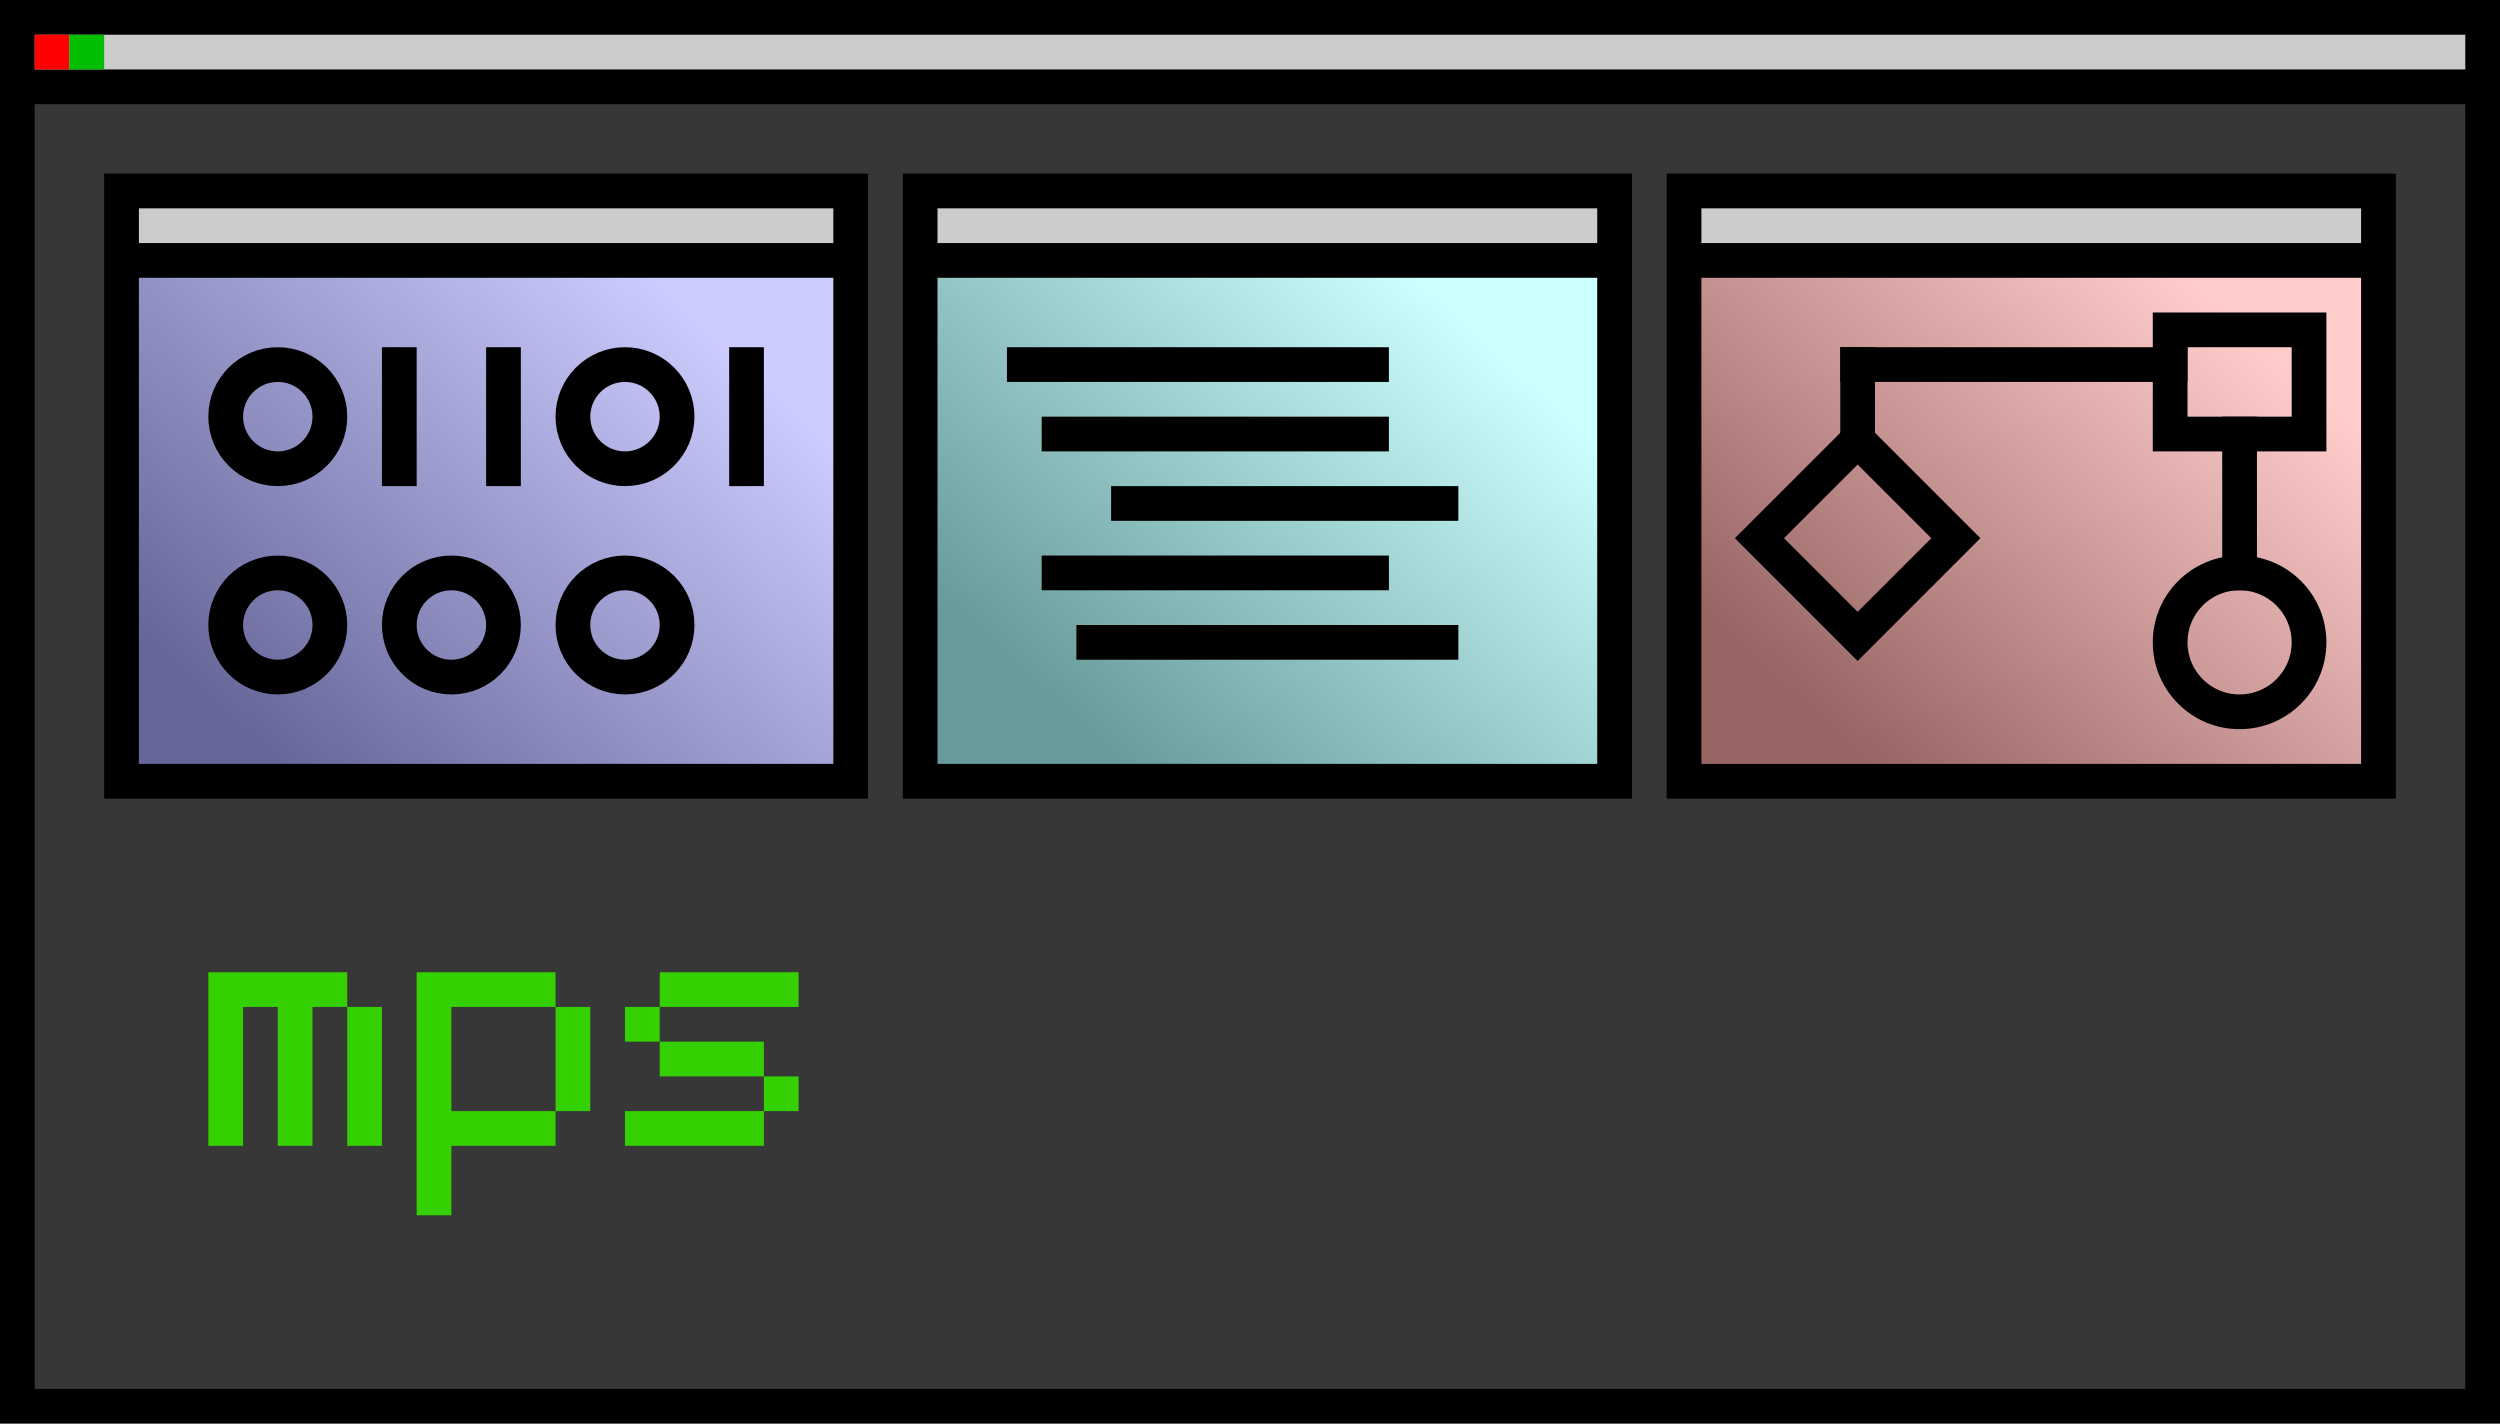
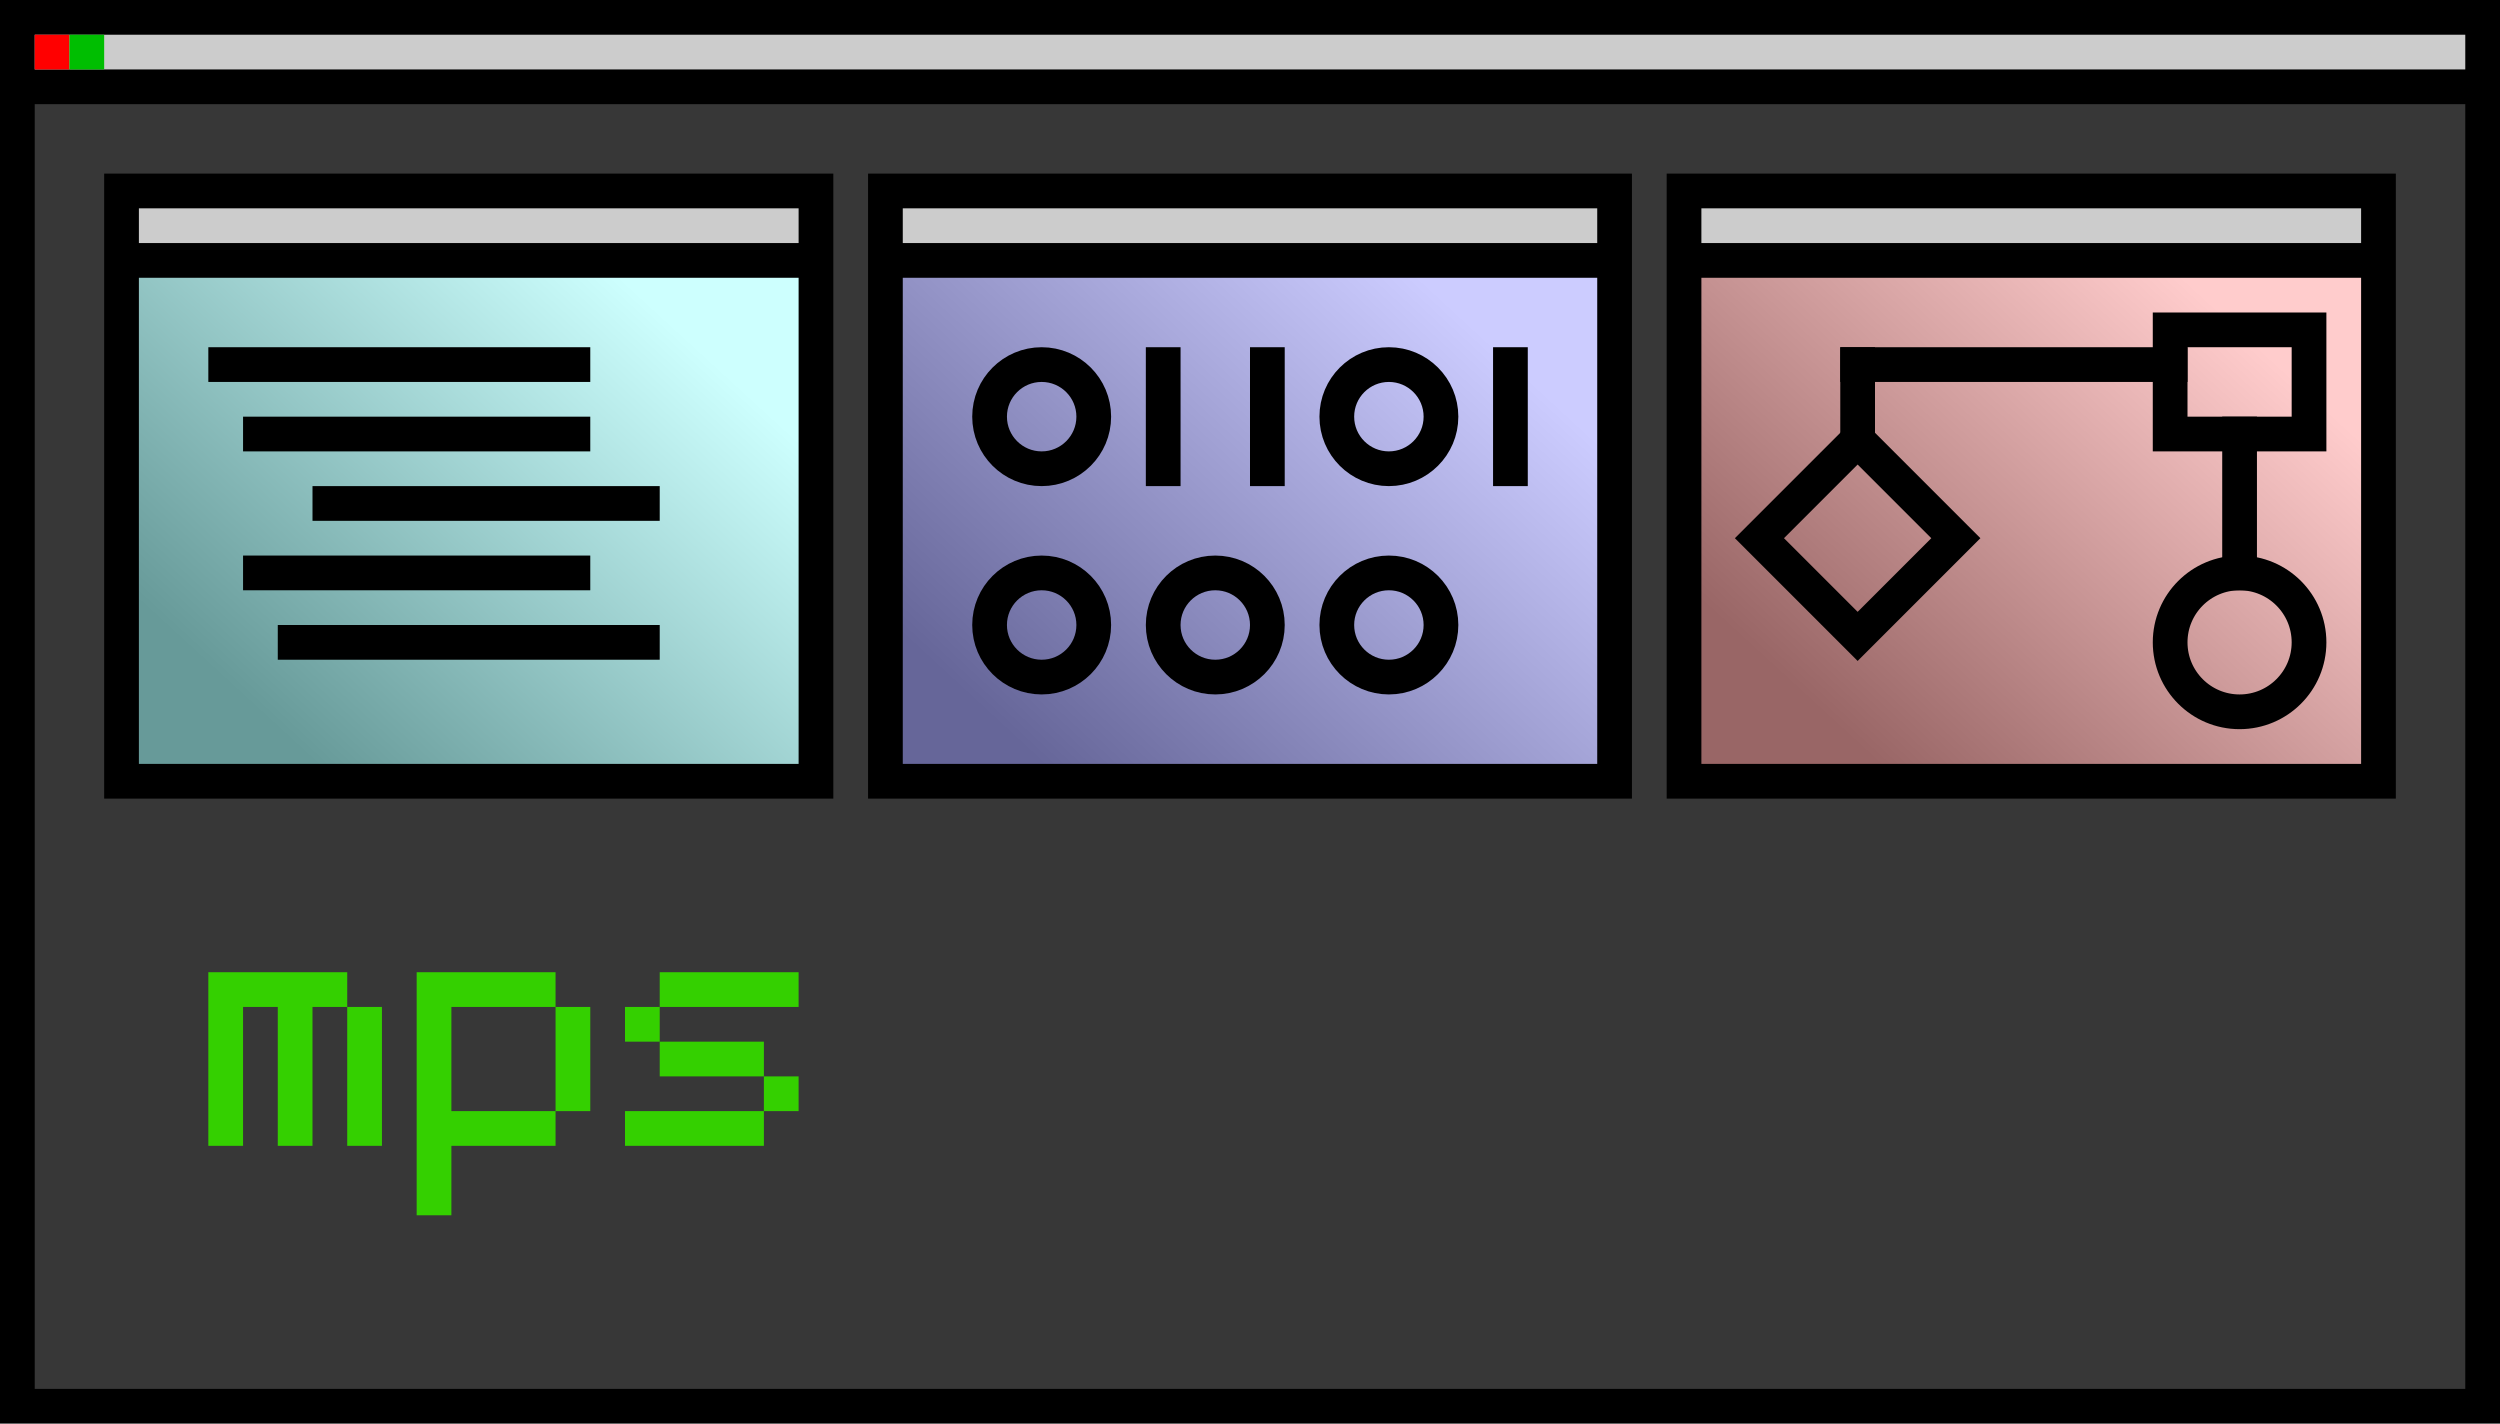
<svg xmlns="http://www.w3.org/2000/svg" width="288" height="164" viewBox="0 0 72 41">
  <g id="terminal-window">
    <rect x="0" y="0" width="72" height="41" id="border" fill="black" />
    <rect x="1" y="3" width="70" height="37" id="background" fill="#373737" />
    <rect x="1" y="1" width="70" height="1" id="titlebar" fill="#cccccc" />
    <rect x="1" y="1" width="1" height="1" id="red-button" fill="#ff0000" />
    <rect x="2" y="1" width="1" height="1" id="green-button" fill="#00be01" />
  </g>
-   <g id="purple-binary-window" transform="translate(3 5)">
+   <g id="blue-text-window" transform="translate(3 5)">
+     <rect x="0" y="0" width="21" height="18" fill="black" />
+     <rect x="1" y="1" width="19" height="1" fill="#cccccc" />
+     <linearGradient id="blueGradient" x1="5" y1="16" x2="16" y2="4" gradientUnits="userSpaceOnUse">
+       <stop offset="0" stop-color="#679a99" />
+       <stop offset="1" stop-color="#cdfffe" />
+     </linearGradient>
+     <rect fill="url(#blueGradient)" x="1" y="3" width="19" height="14" />
+     <g id="lines-of-text" fill="black" stroke="none">
+       <rect x="3" y="5" width="11" height="1" />
+       <rect x="4" y="7" width="10" height="1" />
+       <rect x="6" y="9" width="10" height="1" />
+       <rect x="4" y="11" width="10" height="1" />
+       <rect x="5" y="13" width="11" height="1" />
+     </g>
+   </g>
+   <g id="purple-binary-window" transform="translate(25 5)">
    <rect x="0" y="0" width="22" height="18" fill="black" />
    <rect x="1" y="1" width="20" height="1" fill="#cccccc" />
    <linearGradient id="purpleGradient" x1="5" y1="17" x2="17" y2="4" gradientUnits="userSpaceOnUse">
      <stop offset="0" stop-color="#666699" />
      <stop offset="1" stop-color="#ccccff" />
    </linearGradient>
    <rect fill="url(#purpleGradient)" x="1" y="3" width="20" height="14" />
    <g id="ones-and-zeros" fill="none" stroke="black">
      <circle cx="5" cy="7" r="1.5" />
      <line x1="8.5" y1="5" x2="8.5" y2="9" />
      <line x1="11.5" y1="5" x2="11.5" y2="9" />
      <circle cx="15" cy="7" r="1.5" />
      <line x1="18.5" y1="5" x2="18.5" y2="9" />
      <circle cx="5" cy="13" r="1.5" />
      <circle cx="10" cy="13" r="1.5" />
      <circle cx="15" cy="13" r="1.5" />
-     </g>
-   </g>
-   <g id="blue-text-window" transform="translate(26 5)">
-     <rect x="0" y="0" width="21" height="18" fill="black" />
-     <rect x="1" y="1" width="19" height="1" fill="#cccccc" />
-     <linearGradient id="blueGradient" x1="5" y1="16" x2="16" y2="4" gradientUnits="userSpaceOnUse">
-       <stop offset="0" stop-color="#679a99" />
-       <stop offset="1" stop-color="#cdfffe" />
-     </linearGradient>
-     <rect fill="url(#blueGradient)" x="1" y="3" width="19" height="14" />
-     <g id="lines-of-text" fill="black" stroke="none">
-       <rect x="3" y="5" width="11" height="1" />
-       <rect x="4" y="7" width="10" height="1" />
-       <rect x="6" y="9" width="10" height="1" />
-       <rect x="4" y="11" width="10" height="1" />
-       <rect x="5" y="13" width="11" height="1" />
    </g>
  </g>
  <g id="pink-linker-window" transform="translate(48 5)">
    <rect x="0" y="0" width="21" height="18" fill="black" />
    <rect x="1" y="1" width="19" height="1" fill="#cccccc" />
    <linearGradient id="pinkGradient" x1="5" y1="16" x2="16" y2="4" gradientUnits="userSpaceOnUse">
      <stop offset="0" stop-color="#996666" />
      <stop offset="1" stop-color="#ffcccc" />
    </linearGradient>
    <rect fill="url(#pinkGradient)" x="1" y="3" width="19" height="14" />
    <g id="mario-pipes">
      <rect x="3.5" y="8.5" width="4" height="4" fill="none" stroke="black" transform="rotate(45 5.5 10.5)" />
      <rect x="5" y="5" width="1" height="3" fill="black" />
      <rect x="5" y="5" width="10" height="1" fill="black" />
      <rect x="14.5" y="4.5" width="4" height="3" fill="none" stroke="black" />
      <rect x="16" y="7" width="1" height="5" fill="black" />
      <circle cx="16.5" cy="13.5" r="2" fill="none" stroke="black" />
    </g>
  </g>
  <g id="green-mps" fill="#34d000" stroke="none">
    <path transform="translate(6 28)" id="mps-m" d="M 0 0 v5 h1 v-4 h1 v4 h1 v-4 h1 v4 h1 v-4 h-1 v-1 Z" />
    <path transform="translate(12 28)" id="mps-p" d="M 0 0 h4 v1 h1 v3 h-1 v-3 h-3 v3 h3 v1 h-3 v2 h-1 Z" />
    <path transform="translate(18 28)" id="mps-s" d="M 1 0 h4 v1 h-4 v1 h3 v1 h1 v1 h-1 v1 h-4 v-1 h4 v-1 h-3 v-1 h-1 v-1 h1 Z" />
  </g>
</svg>
